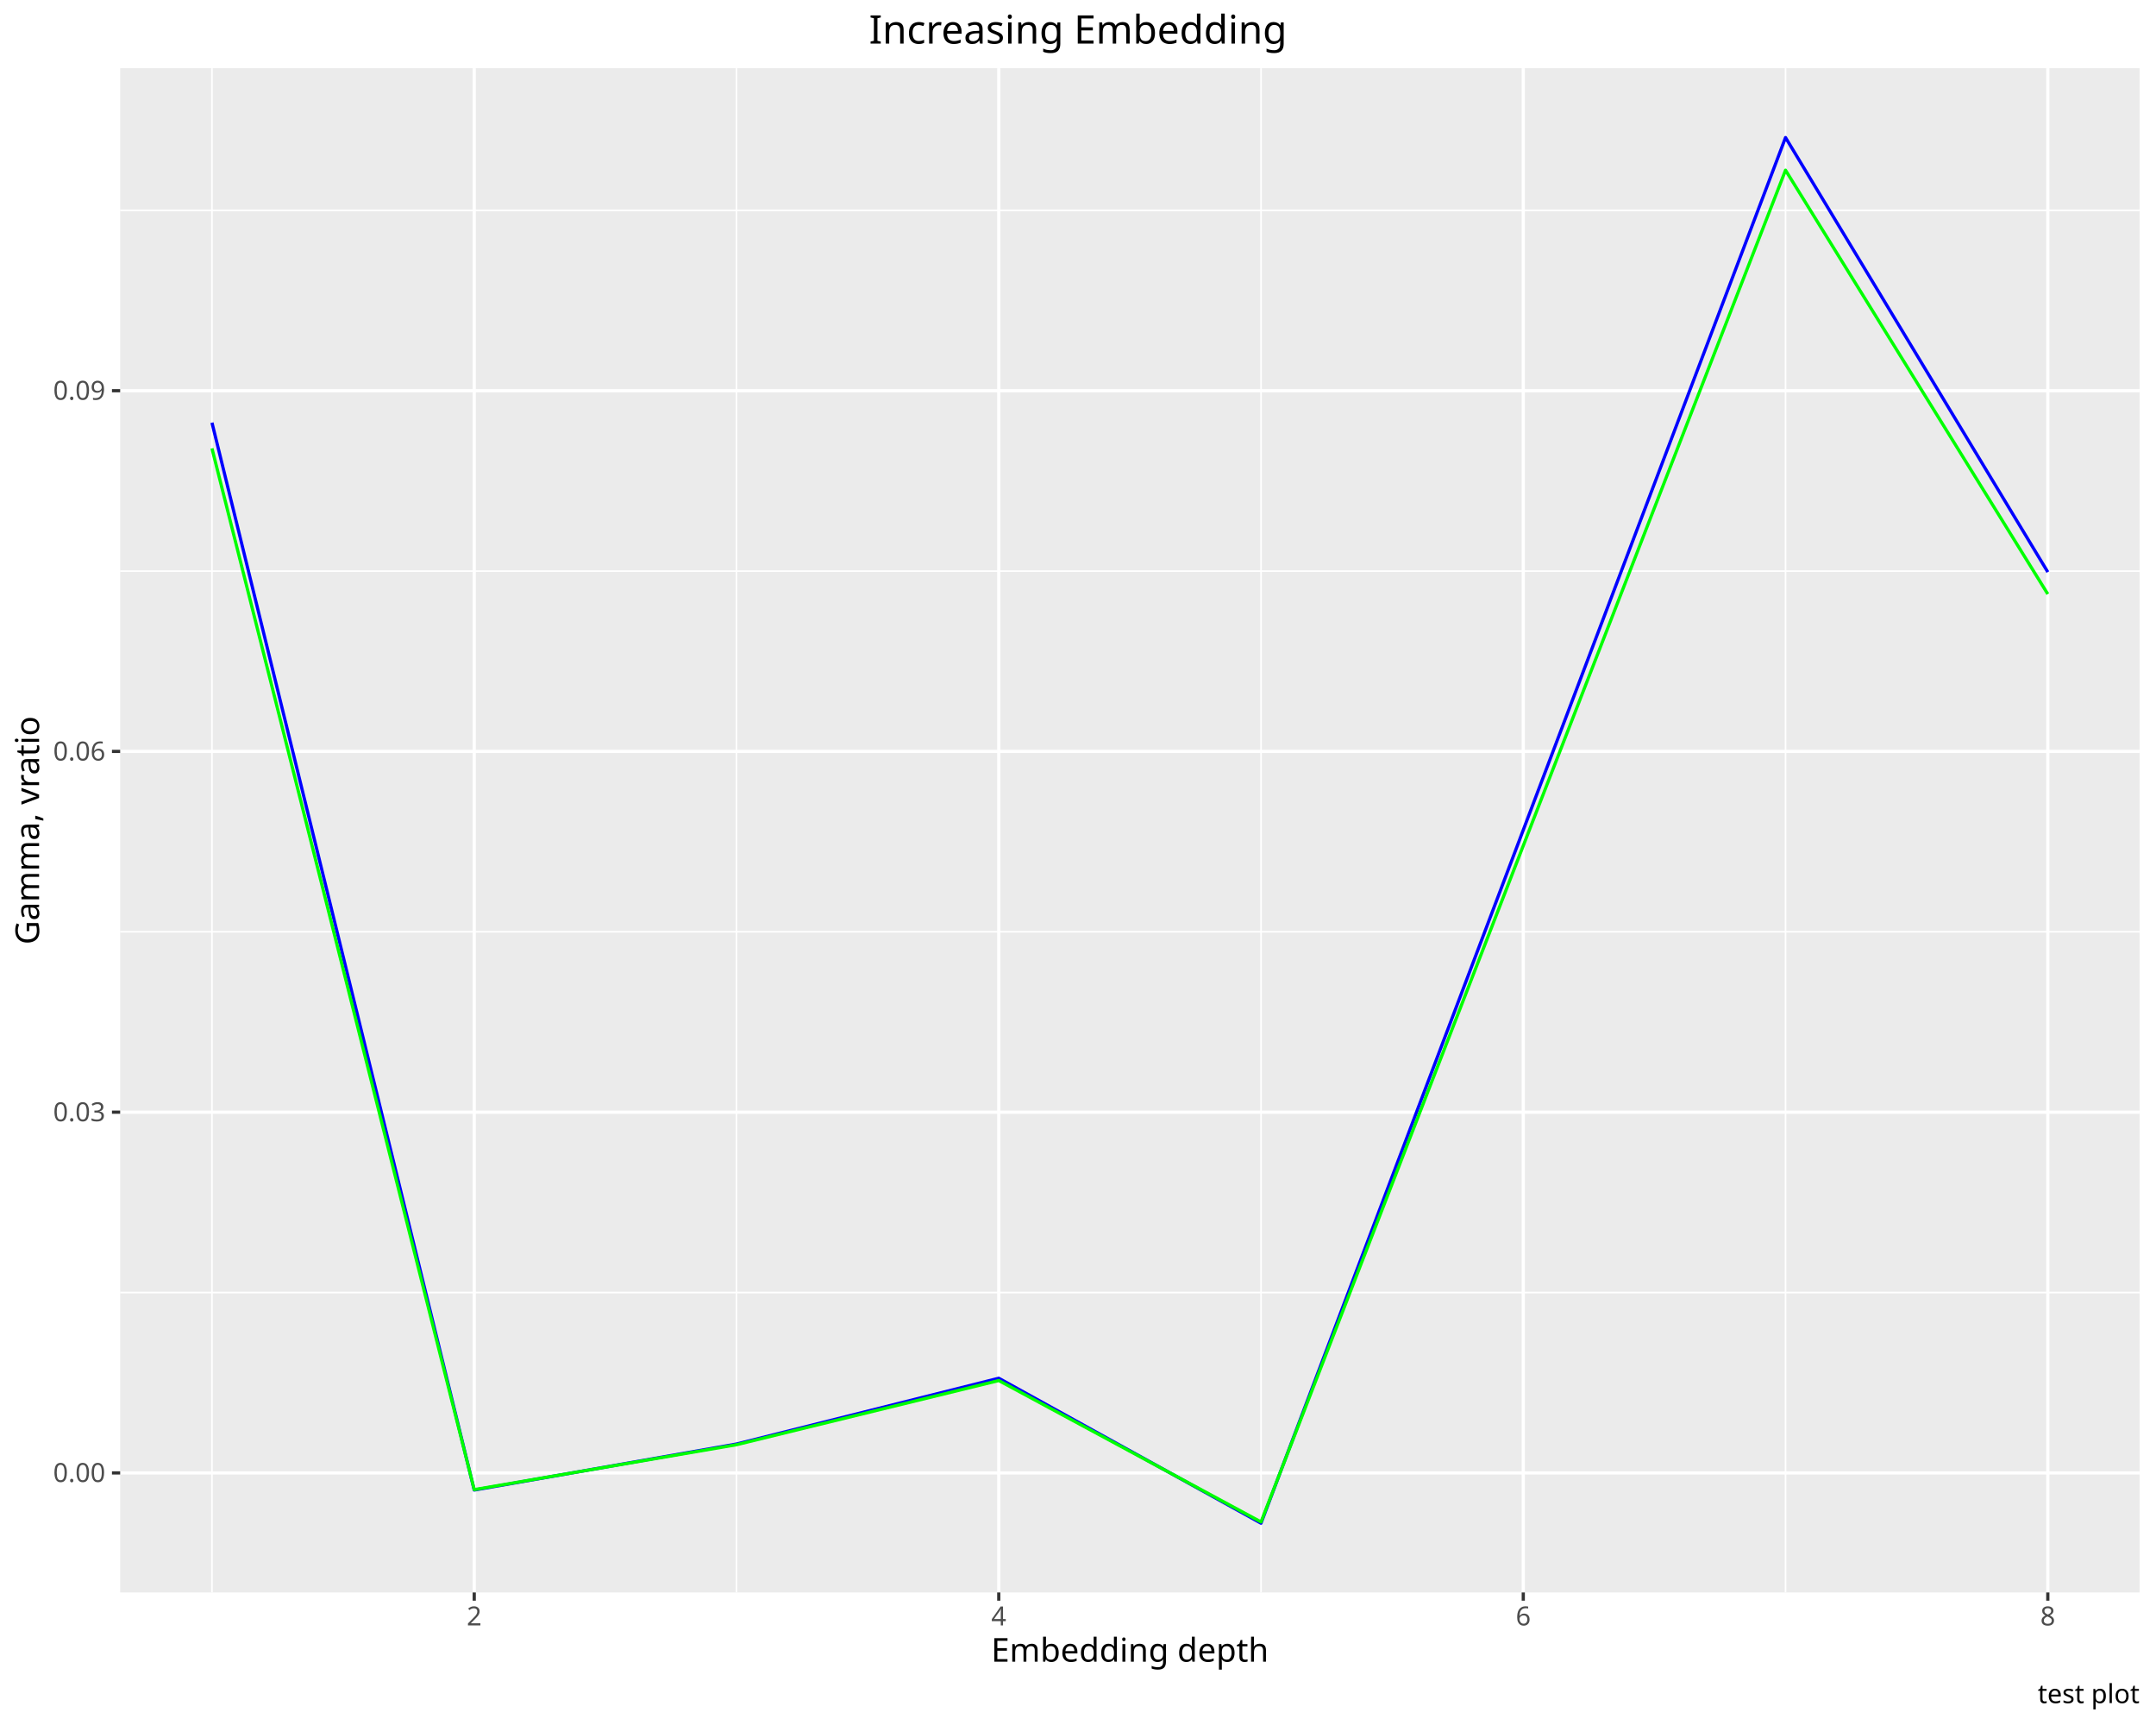
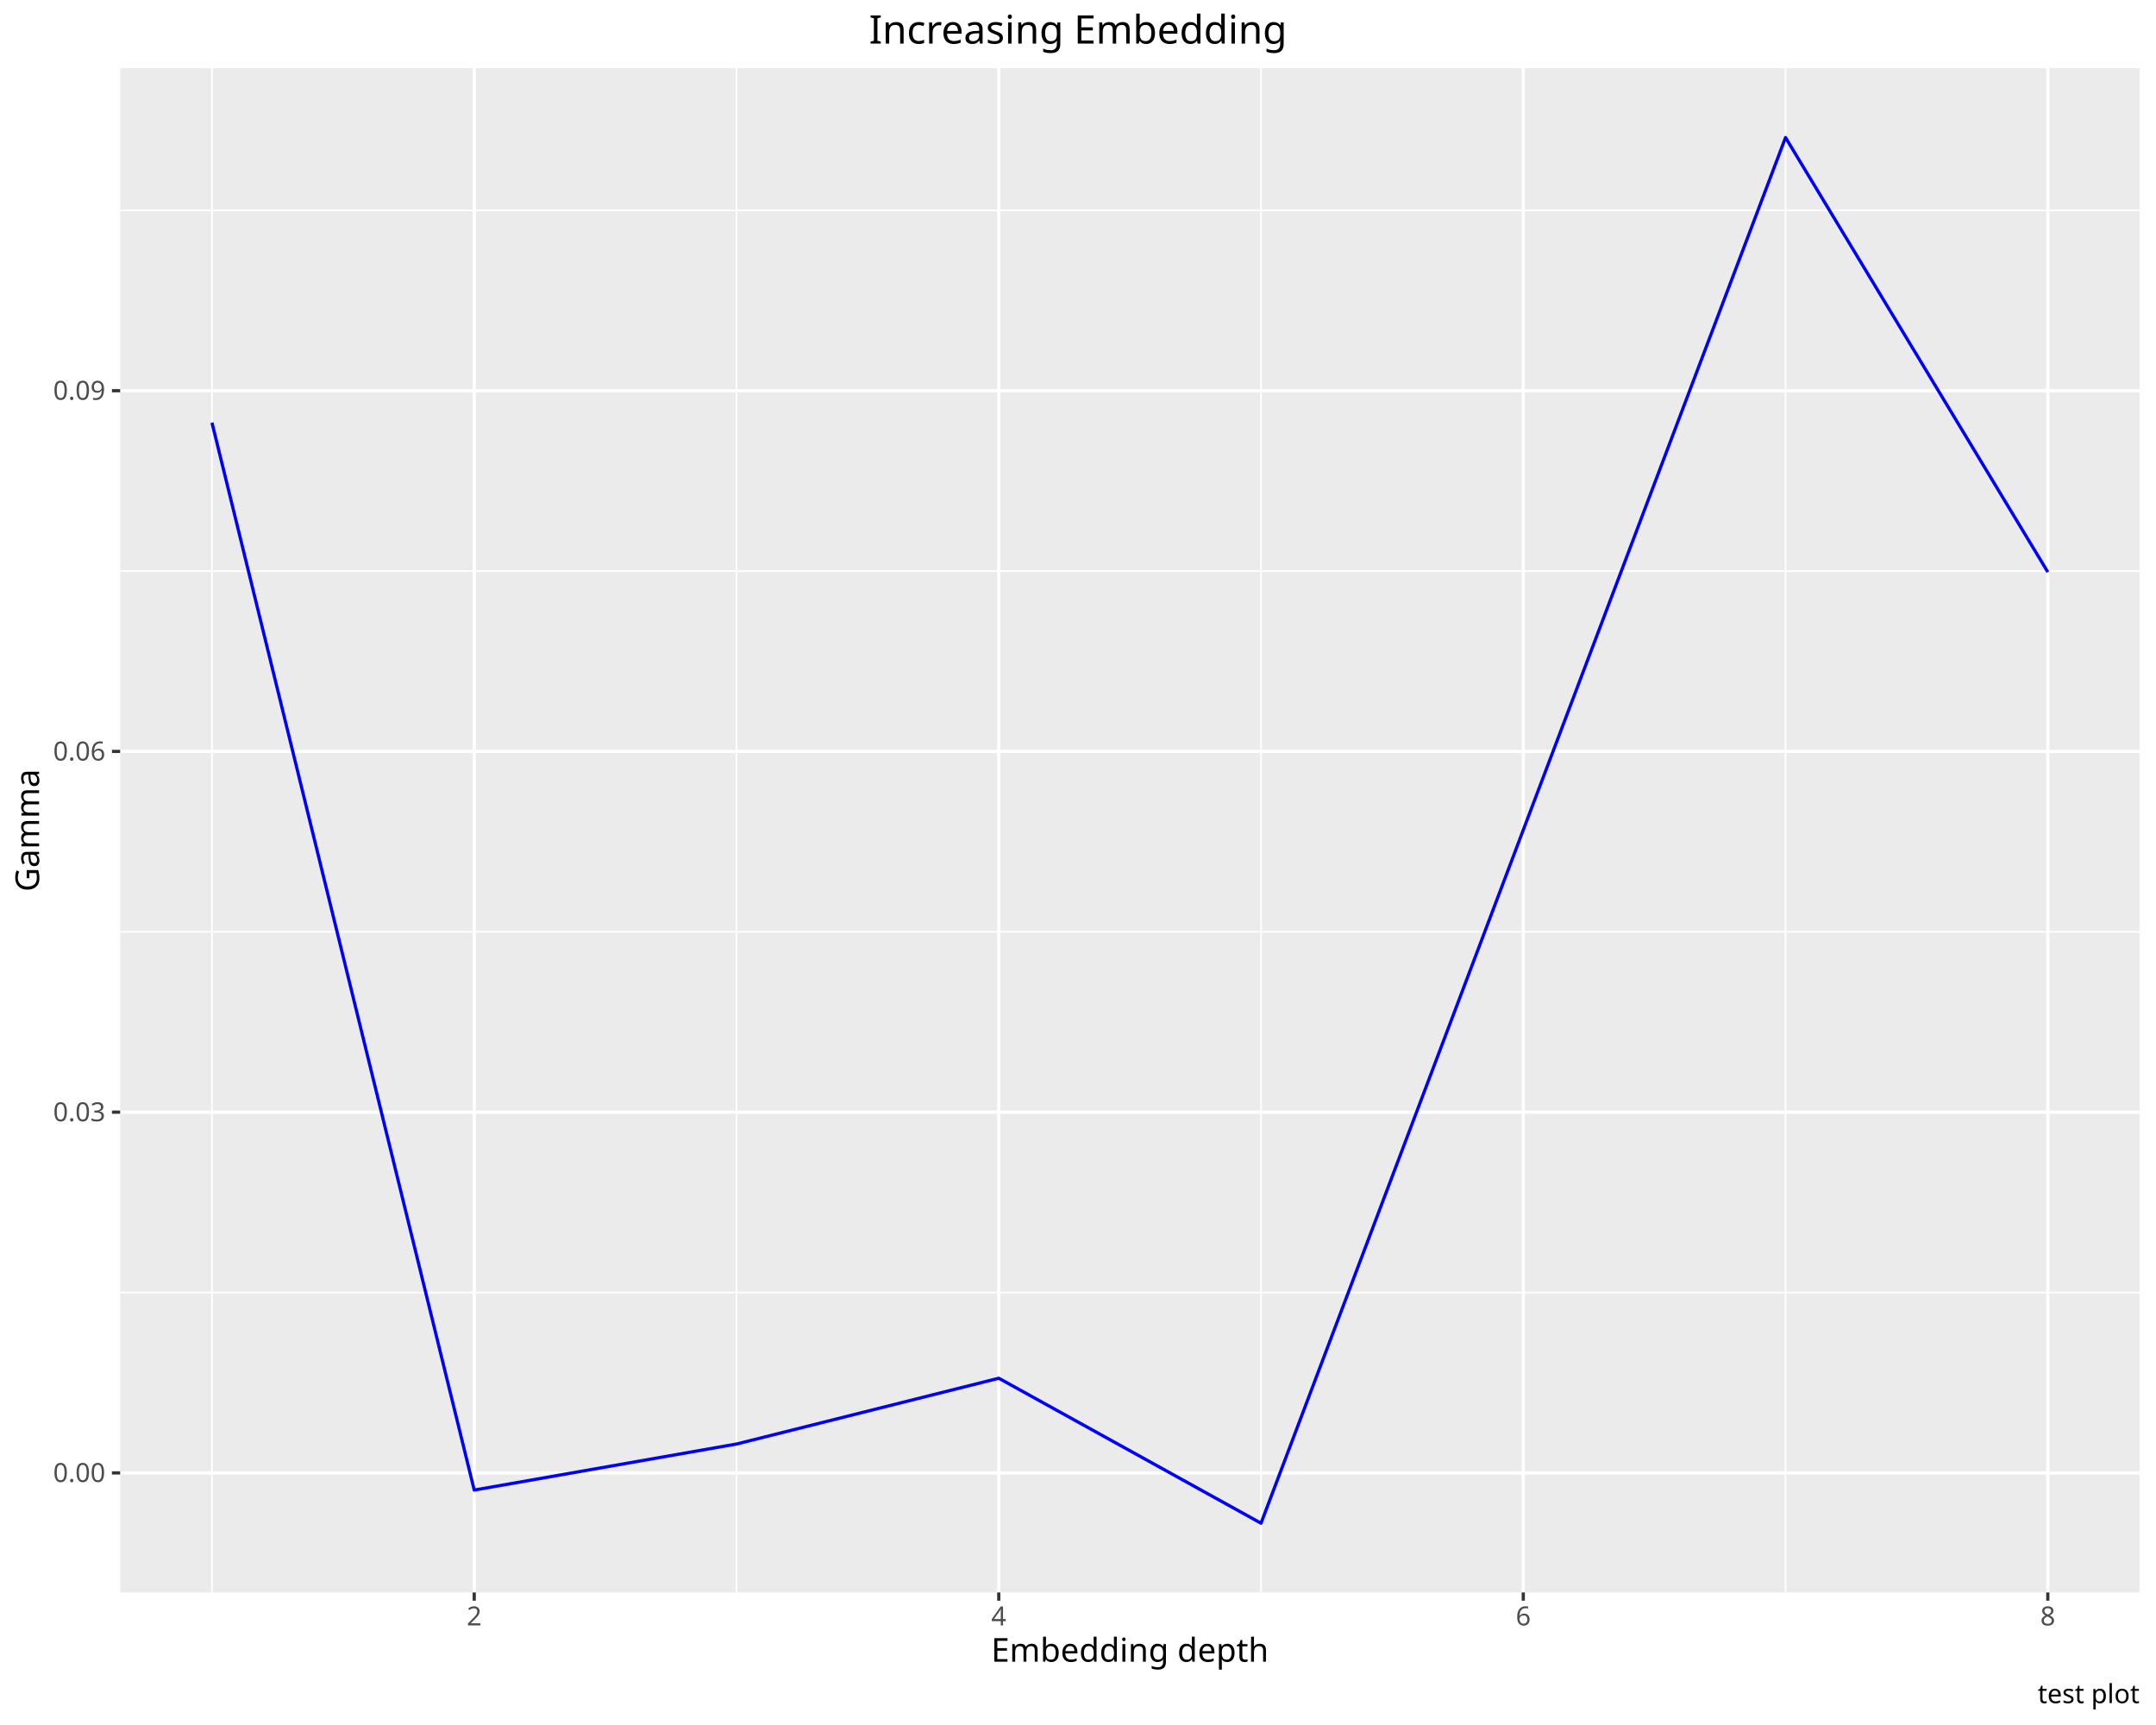
<svg xmlns="http://www.w3.org/2000/svg" class="svglite" data-engine-version="2.0" width="720.00pt" height="576.00pt" viewBox="0 0 720.00 576.00">
  <defs>
    <style type="text/css">
    .svglite line, .svglite polyline, .svglite polygon, .svglite path, .svglite rect, .svglite circle {
      fill: none;
      stroke: #000000;
      stroke-linecap: round;
      stroke-linejoin: round;
      stroke-miterlimit: 10.00;
    }
  </style>
  </defs>
  <rect width="100%" height="100%" style="stroke: none; fill: #FFFFFF;" />
  <defs>
    <clipPath id="cpMC4wMHw3MjAuMDB8MC4wMHw1NzYuMDA=">
      <rect x="0.00" y="0.00" width="720.00" height="576.00" />
    </clipPath>
  </defs>
  <g clip-path="url(#cpMC4wMHw3MjAuMDB8MC4wMHw1NzYuMDA=)">
    <rect x="0.00" y="0.00" width="720.00" height="576.00" style="stroke-width: 1.07; stroke: #FFFFFF; fill: #FFFFFF;" />
  </g>
  <defs>
    <clipPath id="cpNDAuMTN8NzE0LjUyfDIyLjc4fDUzMS43NQ==">
      <rect x="40.13" y="22.78" width="674.39" height="508.97" />
    </clipPath>
  </defs>
  <g clip-path="url(#cpNDAuMTN8NzE0LjUyfDIyLjc4fDUzMS43NQ==)">
    <rect x="40.13" y="22.78" width="674.39" height="508.97" style="stroke-width: 1.07; stroke: none; fill: #EBEBEB;" />
    <polyline points="40.13,431.60 714.52,431.60 " style="stroke-width: 0.53; stroke: #FFFFFF; stroke-linecap: butt;" />
    <polyline points="40.13,311.14 714.52,311.14 " style="stroke-width: 0.53; stroke: #FFFFFF; stroke-linecap: butt;" />
    <polyline points="40.13,190.69 714.52,190.69 " style="stroke-width: 0.53; stroke: #FFFFFF; stroke-linecap: butt;" />
    <polyline points="40.13,70.23 714.52,70.23 " style="stroke-width: 0.53; stroke: #FFFFFF; stroke-linecap: butt;" />
    <polyline points="70.79,531.75 70.79,22.78 " style="stroke-width: 0.53; stroke: #FFFFFF; stroke-linecap: butt;" />
    <polyline points="245.95,531.75 245.95,22.78 " style="stroke-width: 0.53; stroke: #FFFFFF; stroke-linecap: butt;" />
    <polyline points="421.12,531.75 421.12,22.78 " style="stroke-width: 0.53; stroke: #FFFFFF; stroke-linecap: butt;" />
    <polyline points="596.28,531.75 596.28,22.78 " style="stroke-width: 0.53; stroke: #FFFFFF; stroke-linecap: butt;" />
    <polyline points="40.13,491.83 714.52,491.83 " style="stroke-width: 1.07; stroke: #FFFFFF; stroke-linecap: butt;" />
    <polyline points="40.13,371.37 714.52,371.37 " style="stroke-width: 1.07; stroke: #FFFFFF; stroke-linecap: butt;" />
    <polyline points="40.13,250.91 714.52,250.91 " style="stroke-width: 1.07; stroke: #FFFFFF; stroke-linecap: butt;" />
    <polyline points="40.13,130.46 714.52,130.46 " style="stroke-width: 1.07; stroke: #FFFFFF; stroke-linecap: butt;" />
    <polyline points="158.37,531.75 158.37,22.78 " style="stroke-width: 1.07; stroke: #FFFFFF; stroke-linecap: butt;" />
    <polyline points="333.54,531.75 333.54,22.78 " style="stroke-width: 1.07; stroke: #FFFFFF; stroke-linecap: butt;" />
    <polyline points="508.70,531.75 508.70,22.78 " style="stroke-width: 1.07; stroke: #FFFFFF; stroke-linecap: butt;" />
    <polyline points="683.87,531.75 683.87,22.78 " style="stroke-width: 1.07; stroke: #FFFFFF; stroke-linecap: butt;" />
    <polyline points="70.79,141.14 158.37,497.55 245.95,482.18 333.54,460.21 421.12,508.62 508.70,277.14 596.28,45.92 683.87,191.02 " style="stroke-width: 1.07; stroke: #0000FF; stroke-linecap: butt;" />
-     <polyline points="70.79,149.72 158.37,497.41 245.95,482.41 333.54,460.98 421.12,508.20 508.70,282.39 596.28,56.83 683.87,198.38 " style="stroke-width: 1.07; stroke: #00FF00; stroke-linecap: butt;" />
  </g>
  <g clip-path="url(#cpMC4wMHw3MjAuMDB8MC4wMHw1NzYuMDA=)">
    <text x="35.20" y="494.85" text-anchor="end" style="font-size: 8.80px; fill: #4D4D4D; font-family: sans;" textLength="17.13px" lengthAdjust="spacingAndGlyphs">0.00</text>
    <text x="35.20" y="374.40" text-anchor="end" style="font-size: 8.80px; fill: #4D4D4D; font-family: sans;" textLength="17.13px" lengthAdjust="spacingAndGlyphs">0.03</text>
    <text x="35.20" y="253.94" text-anchor="end" style="font-size: 8.80px; fill: #4D4D4D; font-family: sans;" textLength="17.13px" lengthAdjust="spacingAndGlyphs">0.06</text>
    <text x="35.20" y="133.49" text-anchor="end" style="font-size: 8.80px; fill: #4D4D4D; font-family: sans;" textLength="17.13px" lengthAdjust="spacingAndGlyphs">0.09</text>
    <polyline points="37.39,491.83 40.13,491.83 " style="stroke-width: 1.07; stroke: #333333; stroke-linecap: butt;" />
    <polyline points="37.39,371.37 40.13,371.37 " style="stroke-width: 1.07; stroke: #333333; stroke-linecap: butt;" />
    <polyline points="37.39,250.91 40.13,250.91 " style="stroke-width: 1.07; stroke: #333333; stroke-linecap: butt;" />
    <polyline points="37.39,130.46 40.13,130.46 " style="stroke-width: 1.07; stroke: #333333; stroke-linecap: butt;" />
    <polyline points="158.37,534.49 158.37,531.75 " style="stroke-width: 1.07; stroke: #333333; stroke-linecap: butt;" />
    <polyline points="333.54,534.49 333.54,531.75 " style="stroke-width: 1.07; stroke: #333333; stroke-linecap: butt;" />
    <polyline points="508.70,534.49 508.70,531.75 " style="stroke-width: 1.07; stroke: #333333; stroke-linecap: butt;" />
    <polyline points="683.87,534.49 683.87,531.75 " style="stroke-width: 1.07; stroke: #333333; stroke-linecap: butt;" />
    <text x="158.37" y="542.74" text-anchor="middle" style="font-size: 8.80px; fill: #4D4D4D; font-family: sans;" textLength="4.89px" lengthAdjust="spacingAndGlyphs">2</text>
    <text x="333.54" y="542.74" text-anchor="middle" style="font-size: 8.80px; fill: #4D4D4D; font-family: sans;" textLength="4.89px" lengthAdjust="spacingAndGlyphs">4</text>
    <text x="508.70" y="542.74" text-anchor="middle" style="font-size: 8.80px; fill: #4D4D4D; font-family: sans;" textLength="4.89px" lengthAdjust="spacingAndGlyphs">6</text>
    <text x="683.87" y="542.74" text-anchor="middle" style="font-size: 8.80px; fill: #4D4D4D; font-family: sans;" textLength="4.89px" lengthAdjust="spacingAndGlyphs">8</text>
    <text x="377.33" y="554.87" text-anchor="middle" style="font-size: 11.00px; font-family: sans;" textLength="86.24px" lengthAdjust="spacingAndGlyphs">Embedding depth</text>
-     <text transform="translate(13.05,277.27) rotate(-90)" text-anchor="middle" style="font-size: 11.00px; font-family: sans;" textLength="72.14px" lengthAdjust="spacingAndGlyphs">Gamma, vratio</text>
+     <text transform="translate(13.05,277.27) rotate(-90)" text-anchor="middle" style="font-size: 11.00px; font-family: sans;" textLength="39.13px" lengthAdjust="spacingAndGlyphs">Gamma</text>
    <text x="360.00" y="14.56" text-anchor="middle" style="font-size: 13.20px; font-family: sans;" textLength="131.37px" lengthAdjust="spacingAndGlyphs">Increasing Embedding</text>
    <text x="714.52" y="568.69" text-anchor="end" style="font-size: 8.80px; font-family: sans;" textLength="30.82px" lengthAdjust="spacingAndGlyphs">test plot</text>
  </g>
</svg>
